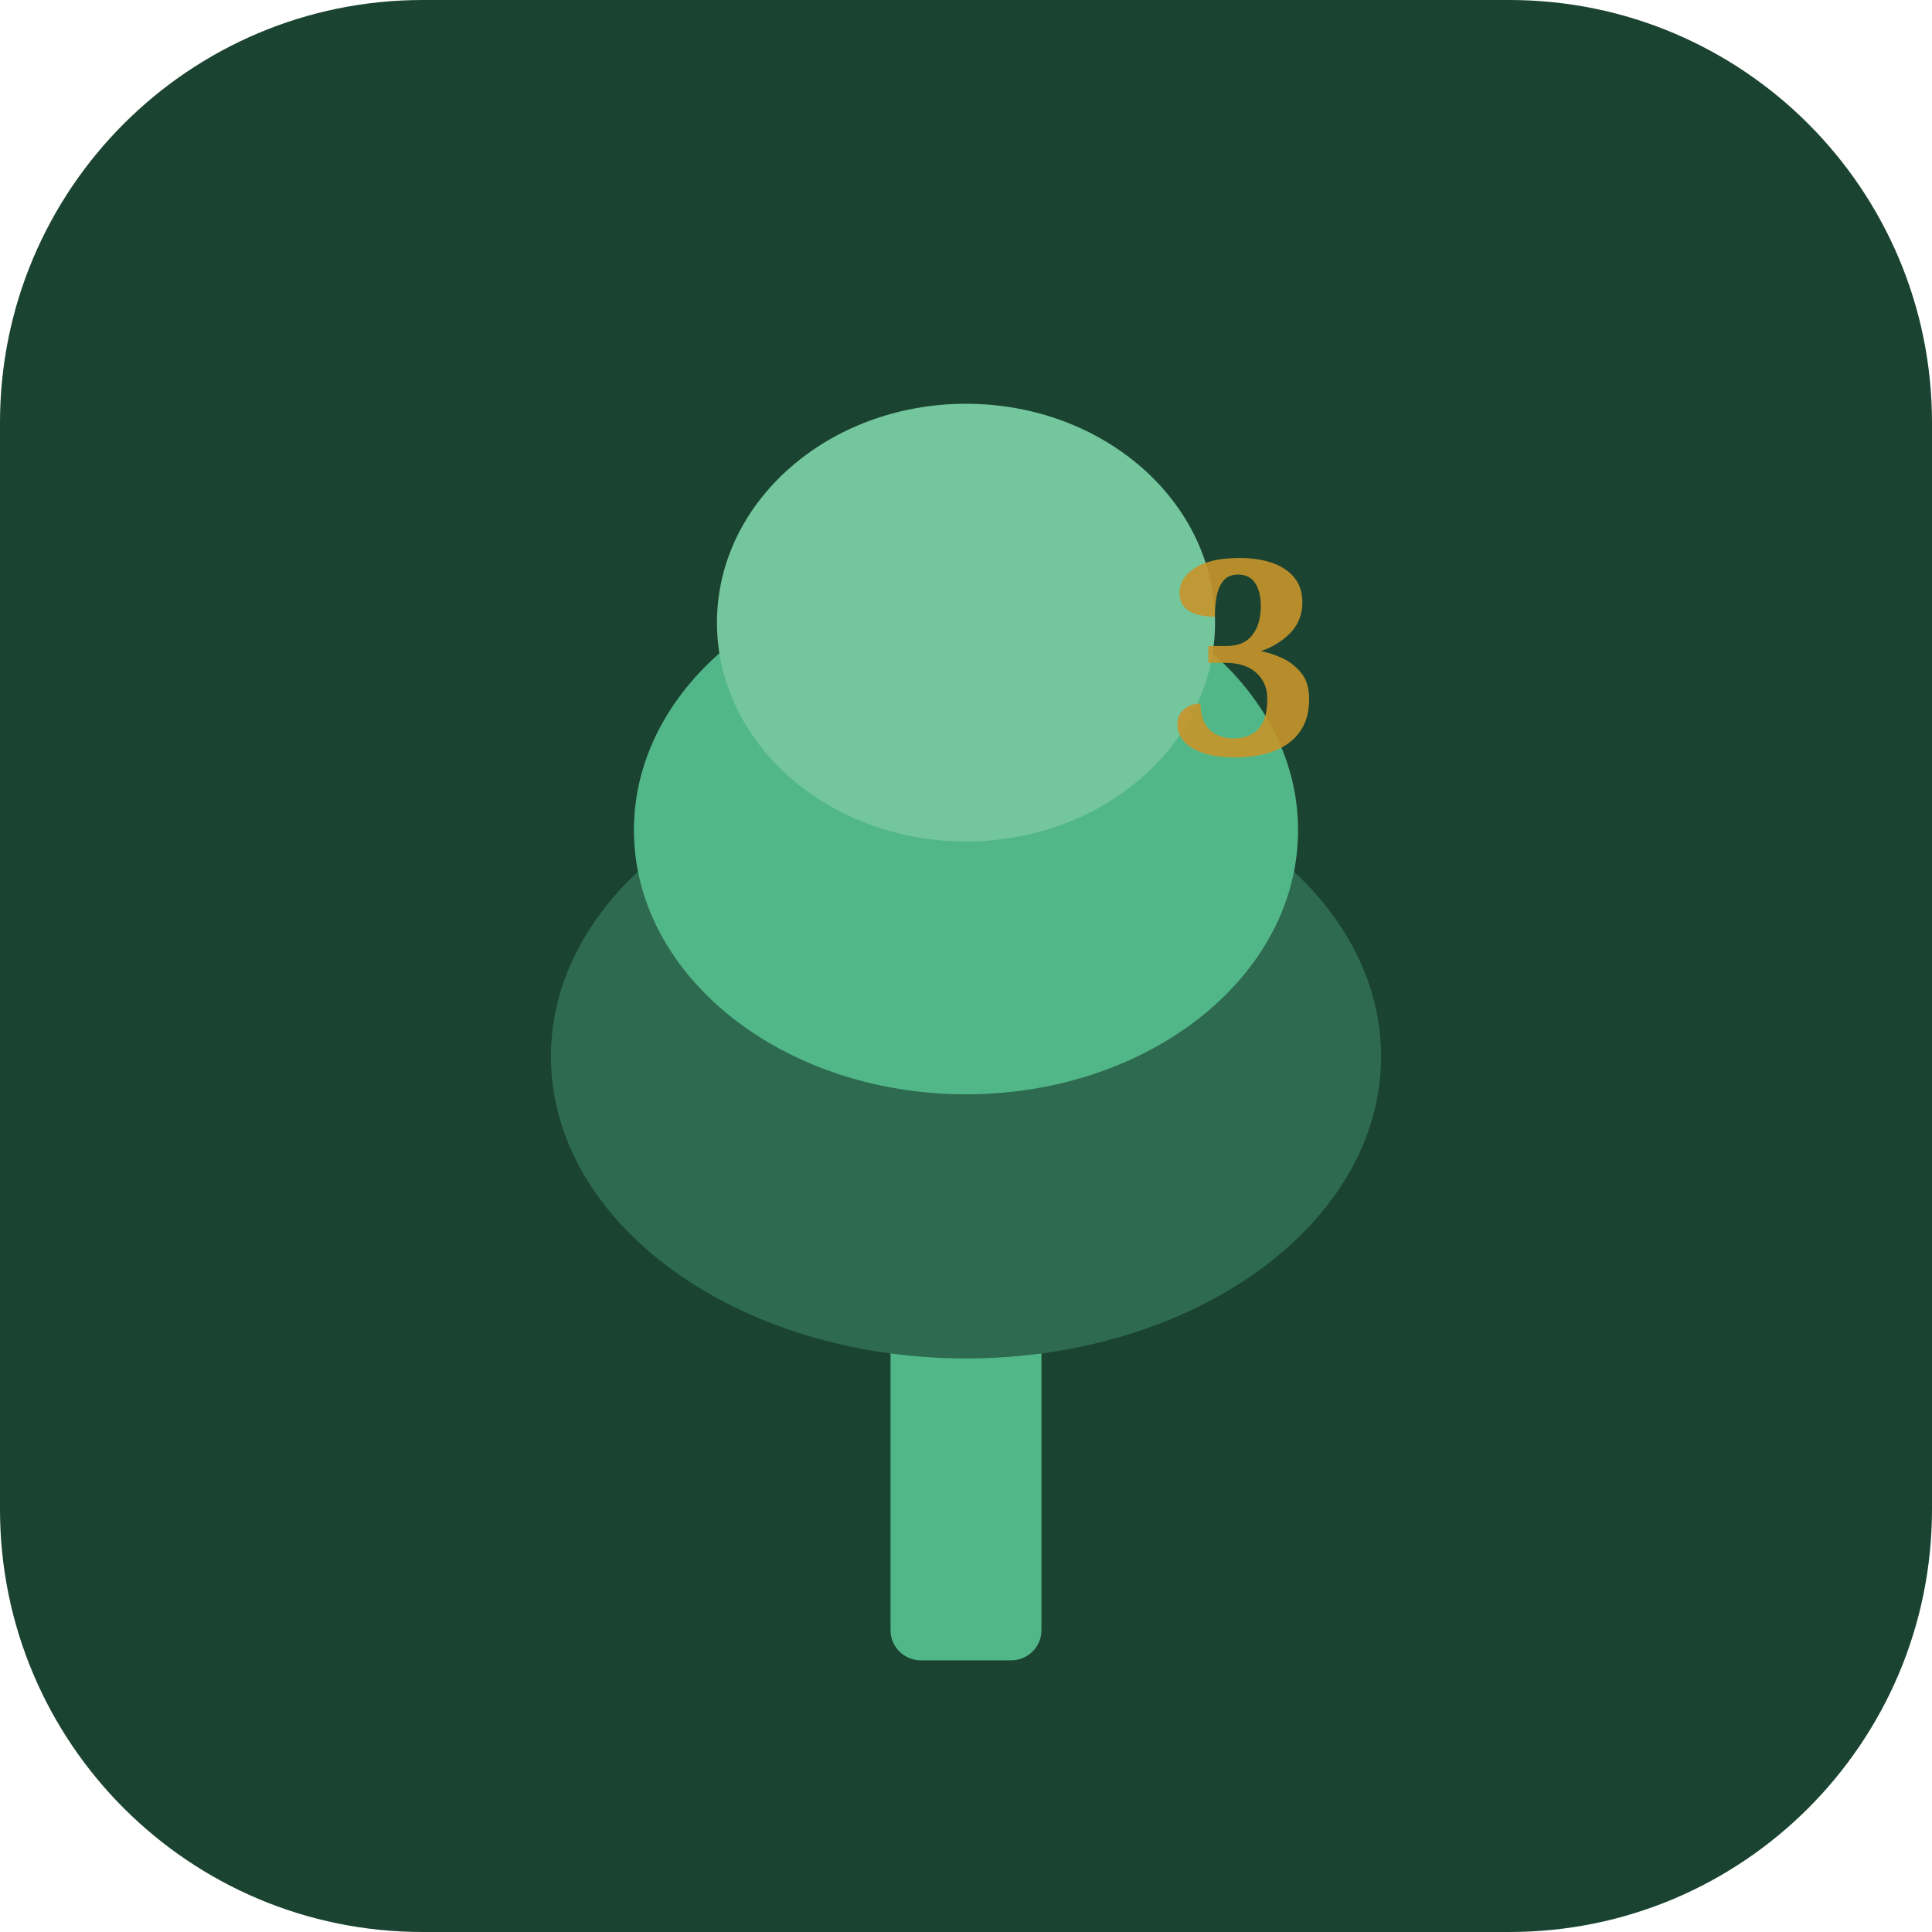
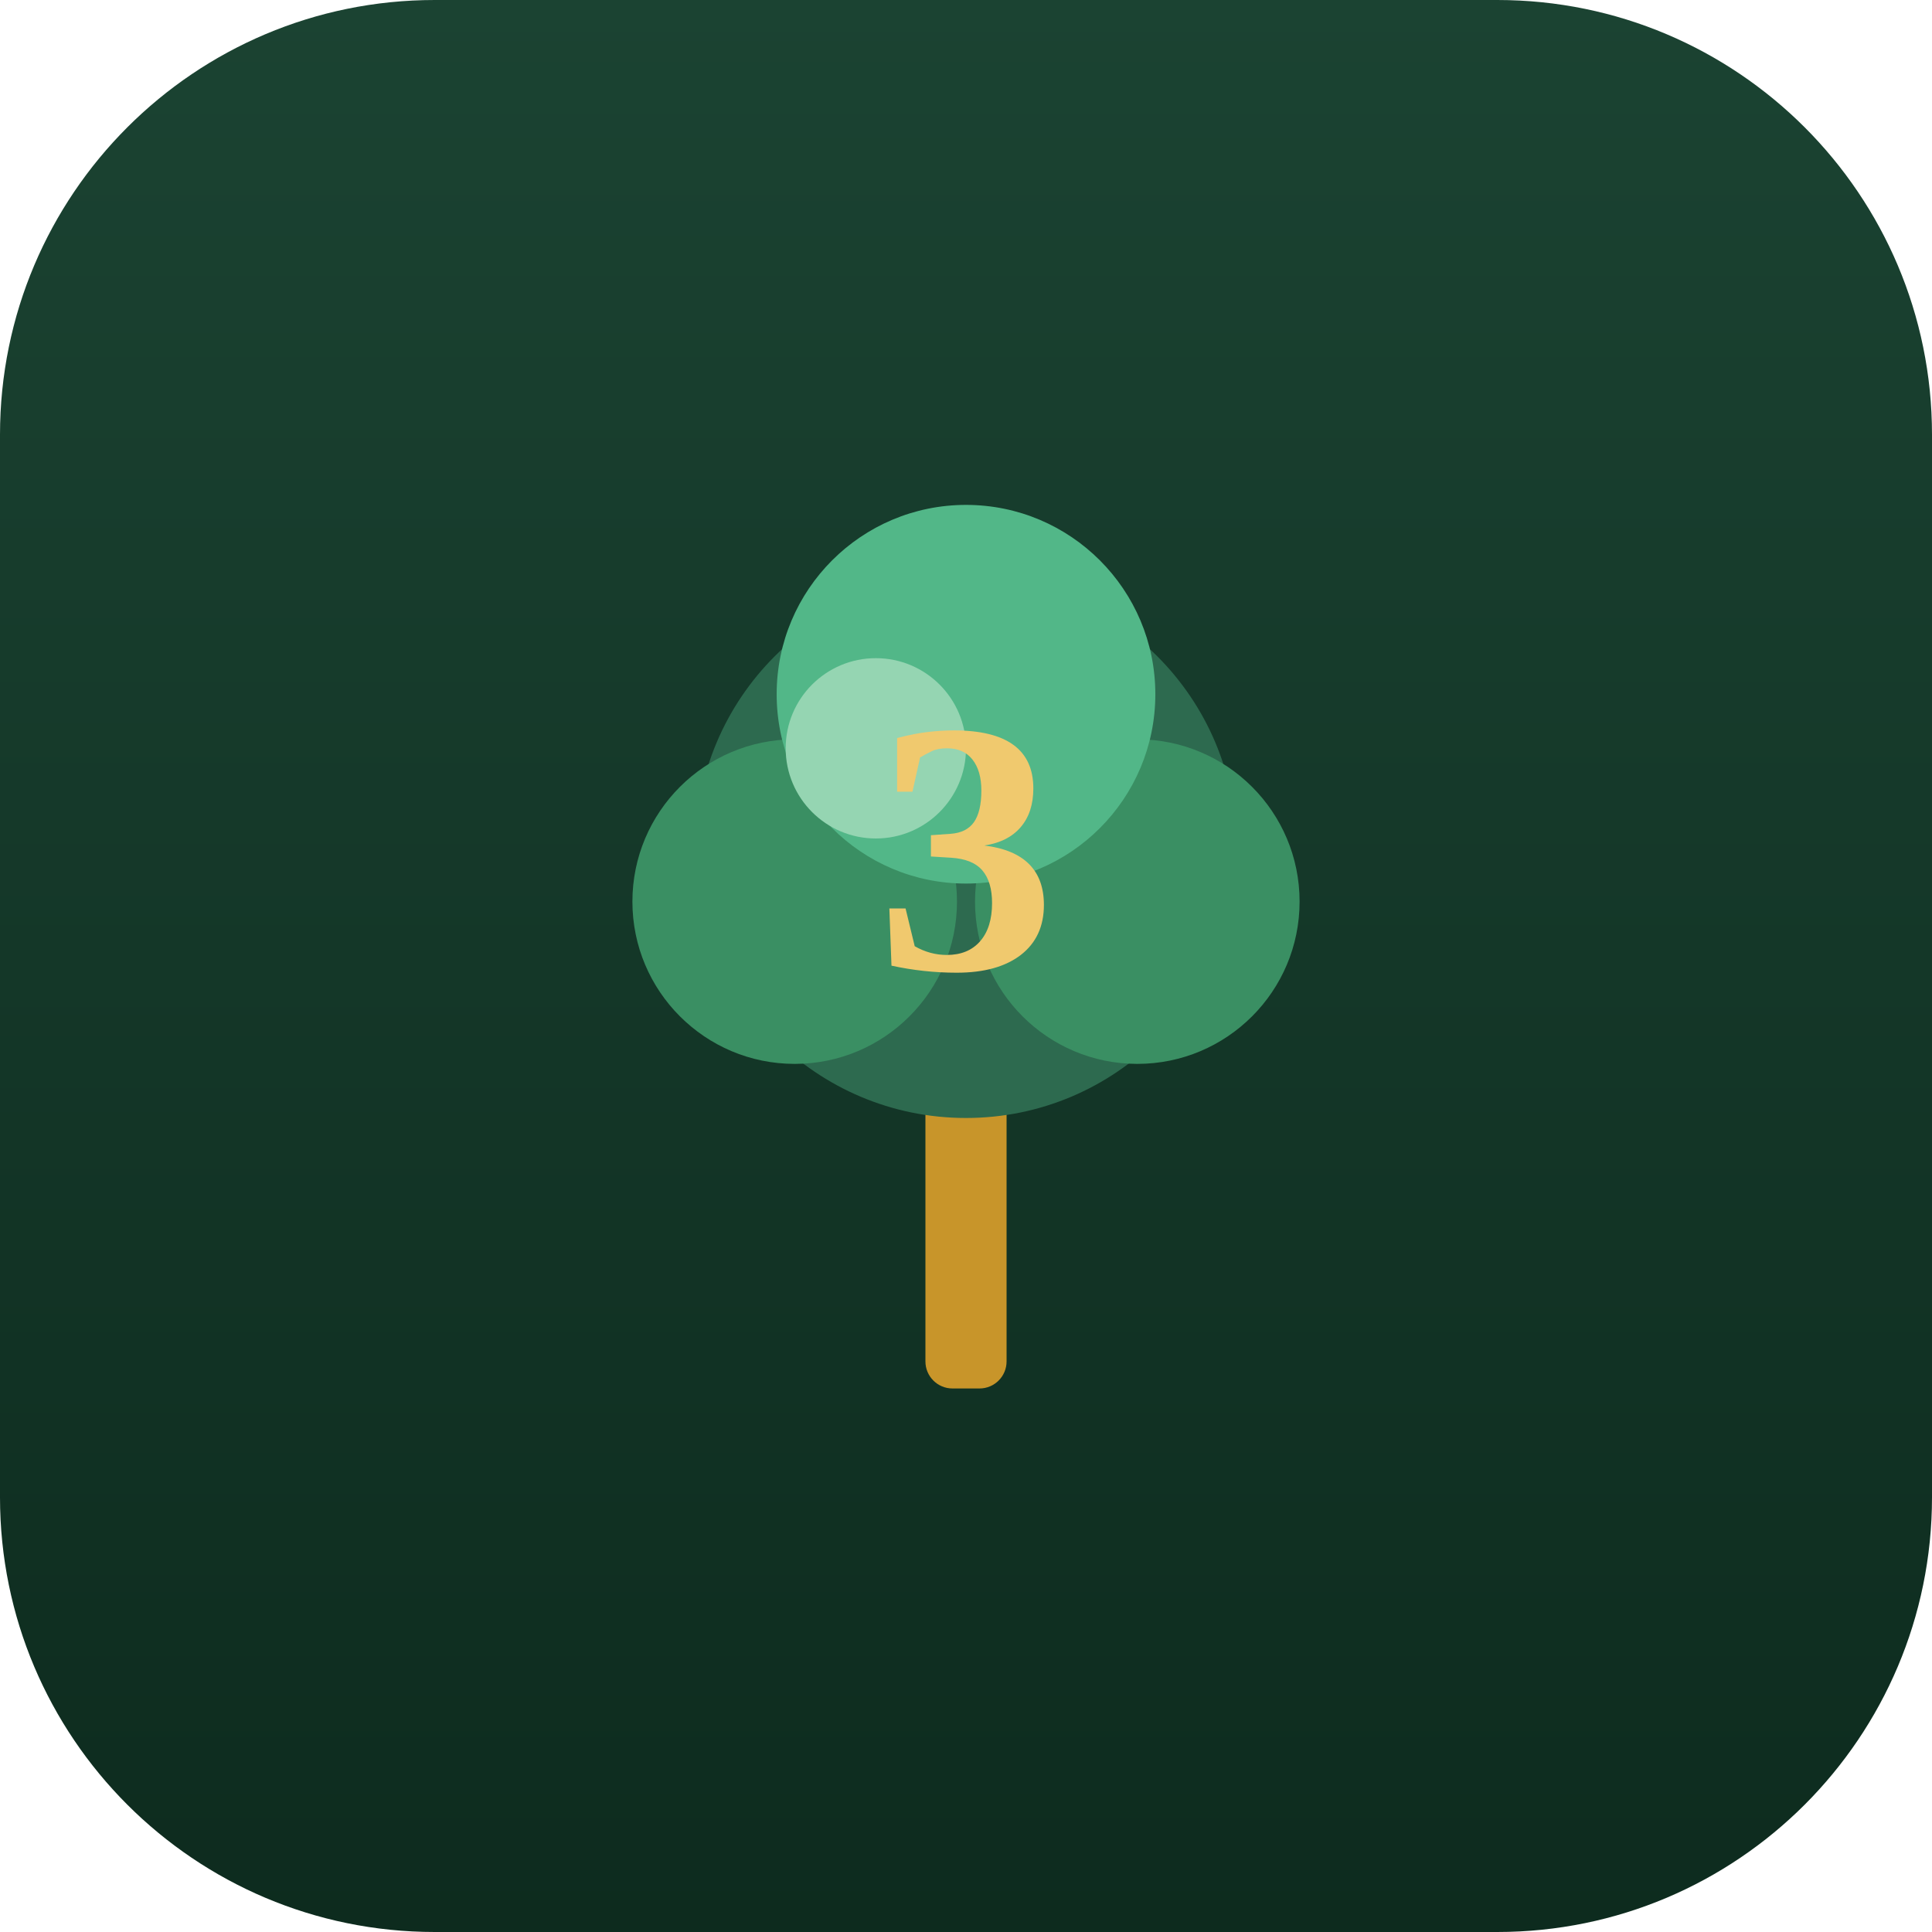
- <svg xmlns="http://www.w3.org/2000/svg" viewBox="0 0 512 512">
-   <rect width="512" height="512" rx="112" fill="#1b4332" />
-   <rect x="236" y="320" width="40" height="120" rx="8" fill="#52b788" />
-   <ellipse cx="256" cy="280" rx="110" ry="80" fill="#2d6a4f" />
-   <ellipse cx="256" cy="220" rx="88" ry="70" fill="#52b788" />
-   <ellipse cx="256" cy="165" rx="66" ry="58" fill="#74c69d" />
-   <text x="310" y="200" font-family="Georgia,serif" font-weight="700" font-size="72" fill="#c8952a" opacity="0.9">3</text>
+ <svg xmlns="http://www.w3.org/2000/svg" viewBox="0 0 240 240" width="240" height="240" role="img" aria-label="Challenge Tre3">
+   <defs>
+     <linearGradient id="g" x1="0" y1="0" x2="0" y2="1">
+       <stop offset="0" stop-color="#1b4332" />
+       <stop offset="1" stop-color="#0d2b1e" />
+     </linearGradient>
+   </defs>
+   <rect x="0" y="0" width="240" height="240" rx="54" fill="url(#g)" />
+   <g transform="translate(64,56) scale(1.12)">
+     <rect x="45.5" y="64" width="9" height="40" rx="3" fill="#c8952a" />
+     <circle cx="50" cy="44" r="30" fill="#2d6a4f" />
+     <circle cx="31" cy="50" r="18" fill="#3a8f63" />
+     <circle cx="69" cy="50" r="18" fill="#3a8f63" />
+     <circle cx="50" cy="27" r="21" fill="#52b788" />
+     <circle cx="40" cy="33" r="10" fill="#95d5b2" />
+     <text x="50" y="44" text-anchor="middle" dominant-baseline="central" font-family="Georgia, 'Times New Roman', serif" font-weight="700" font-size="40" fill="#f0c96e">3</text>
+   </g>
</svg>
